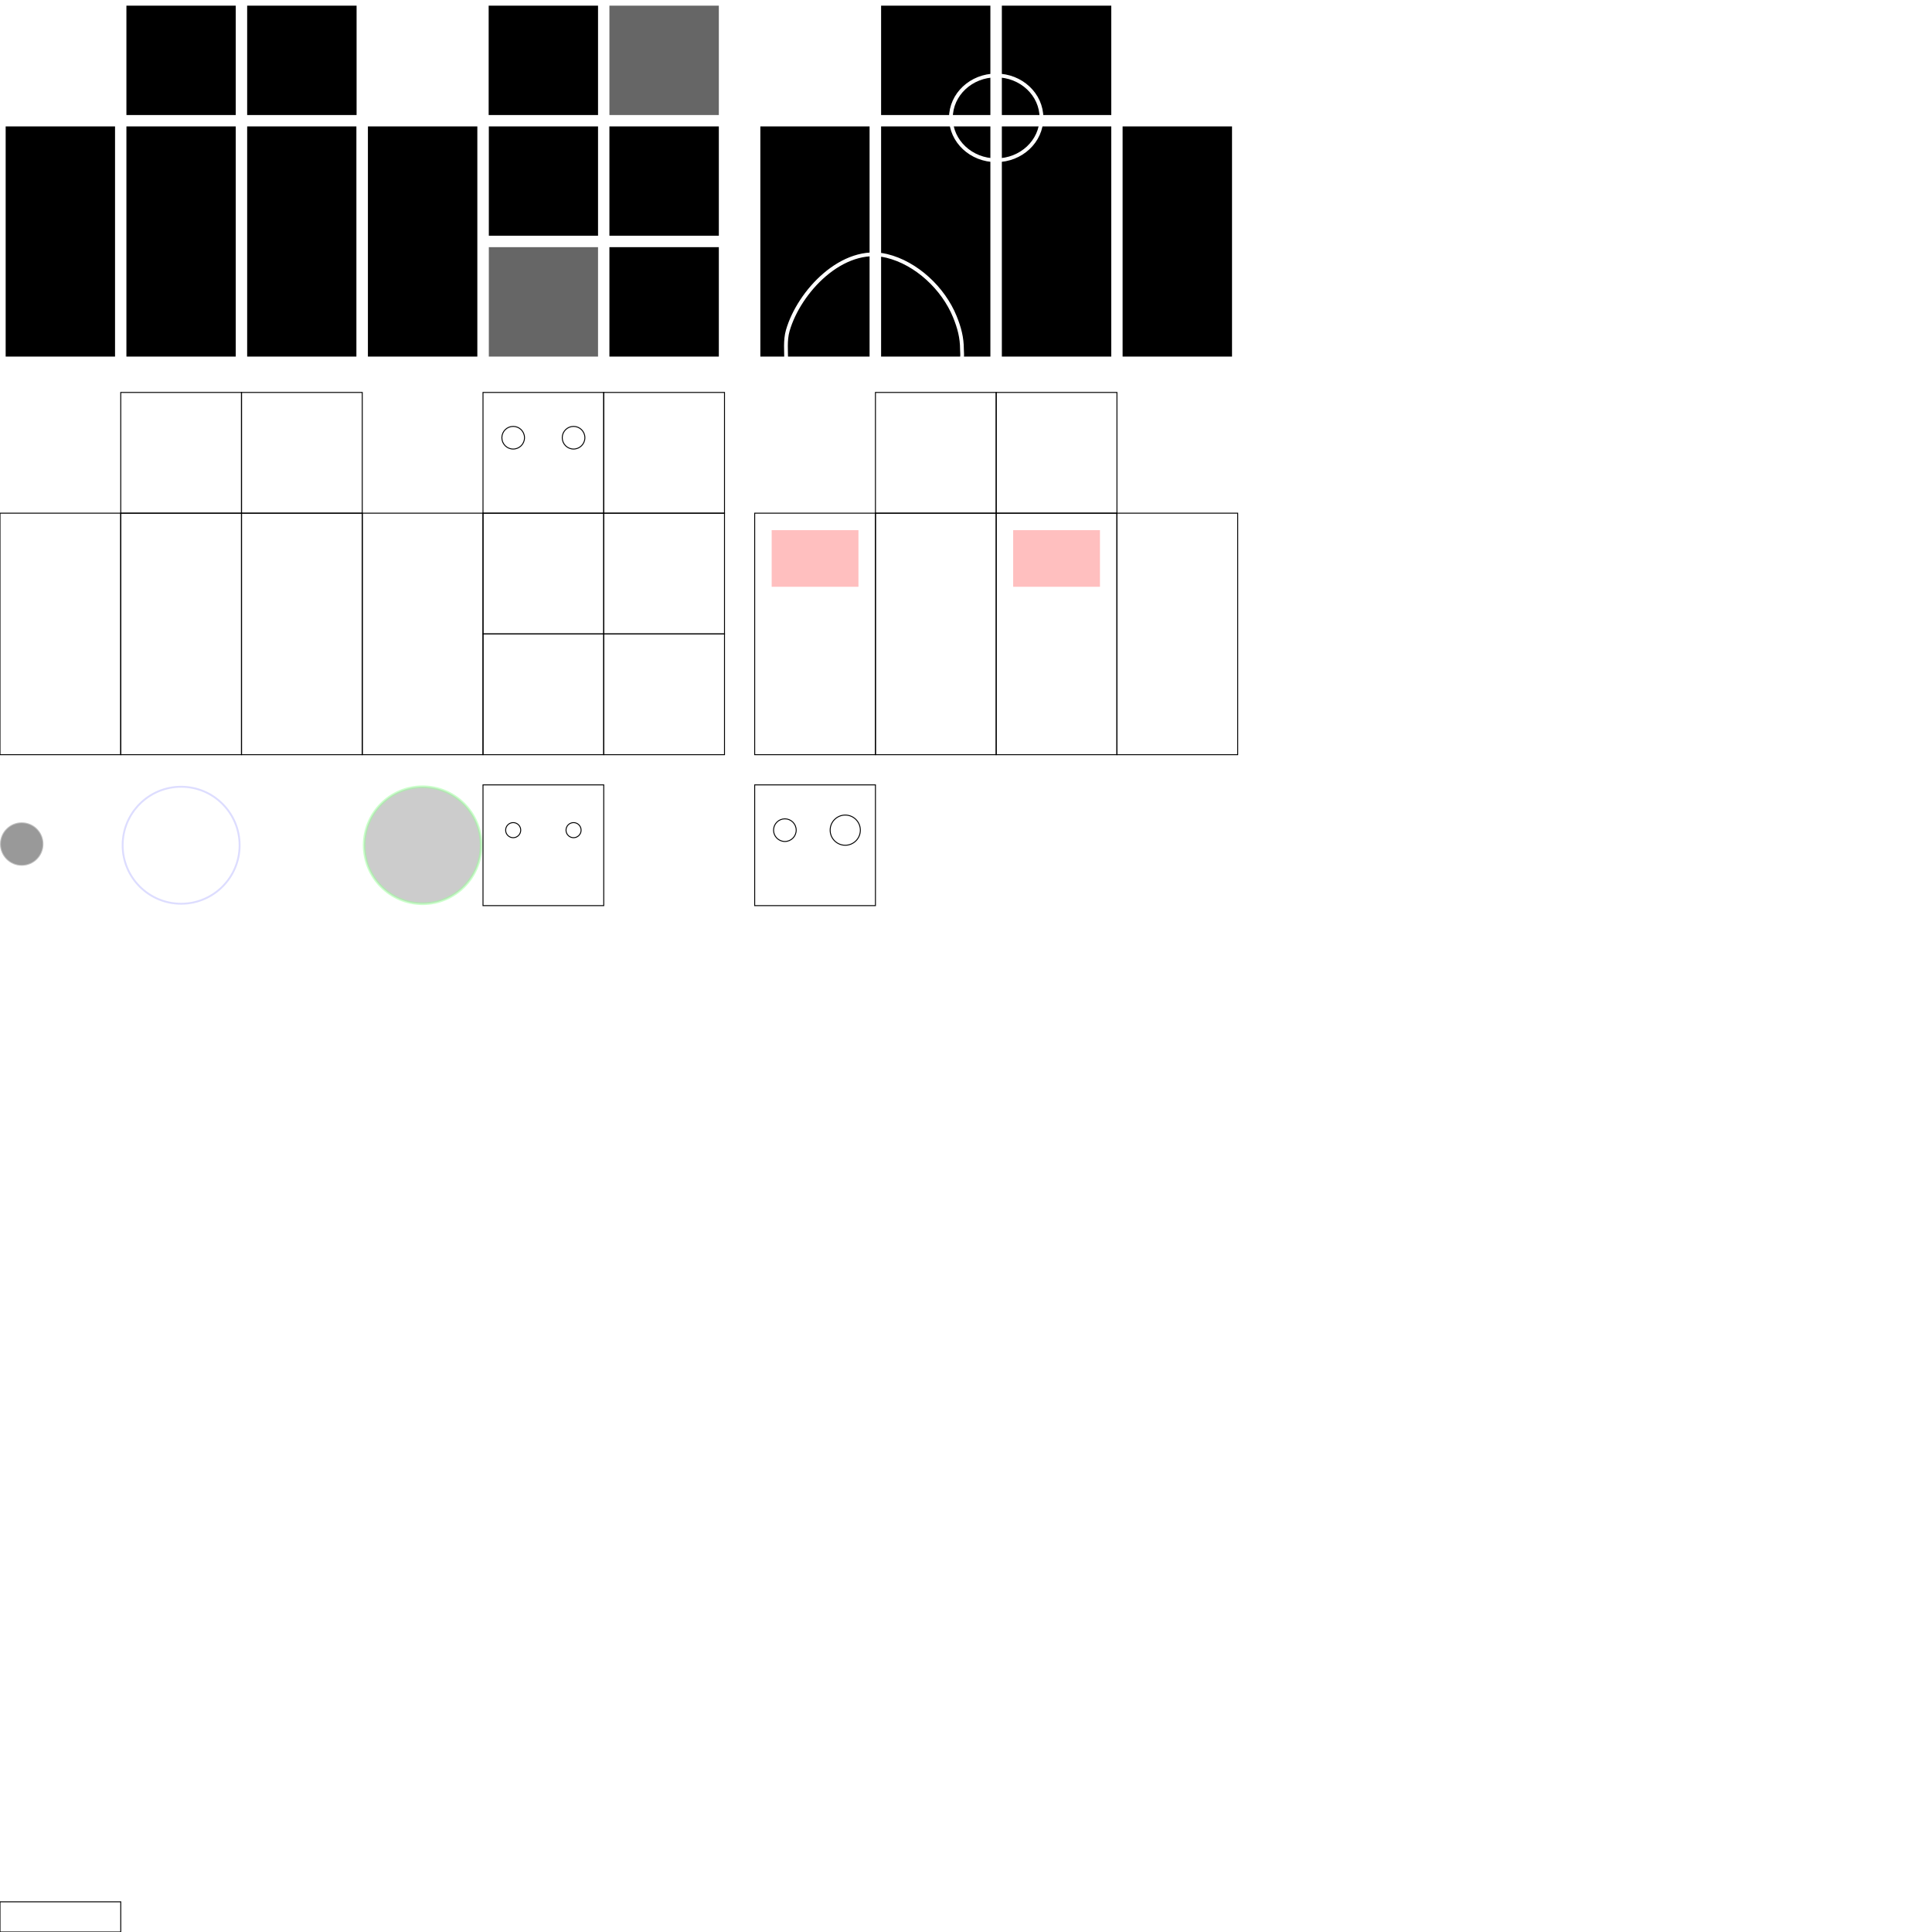
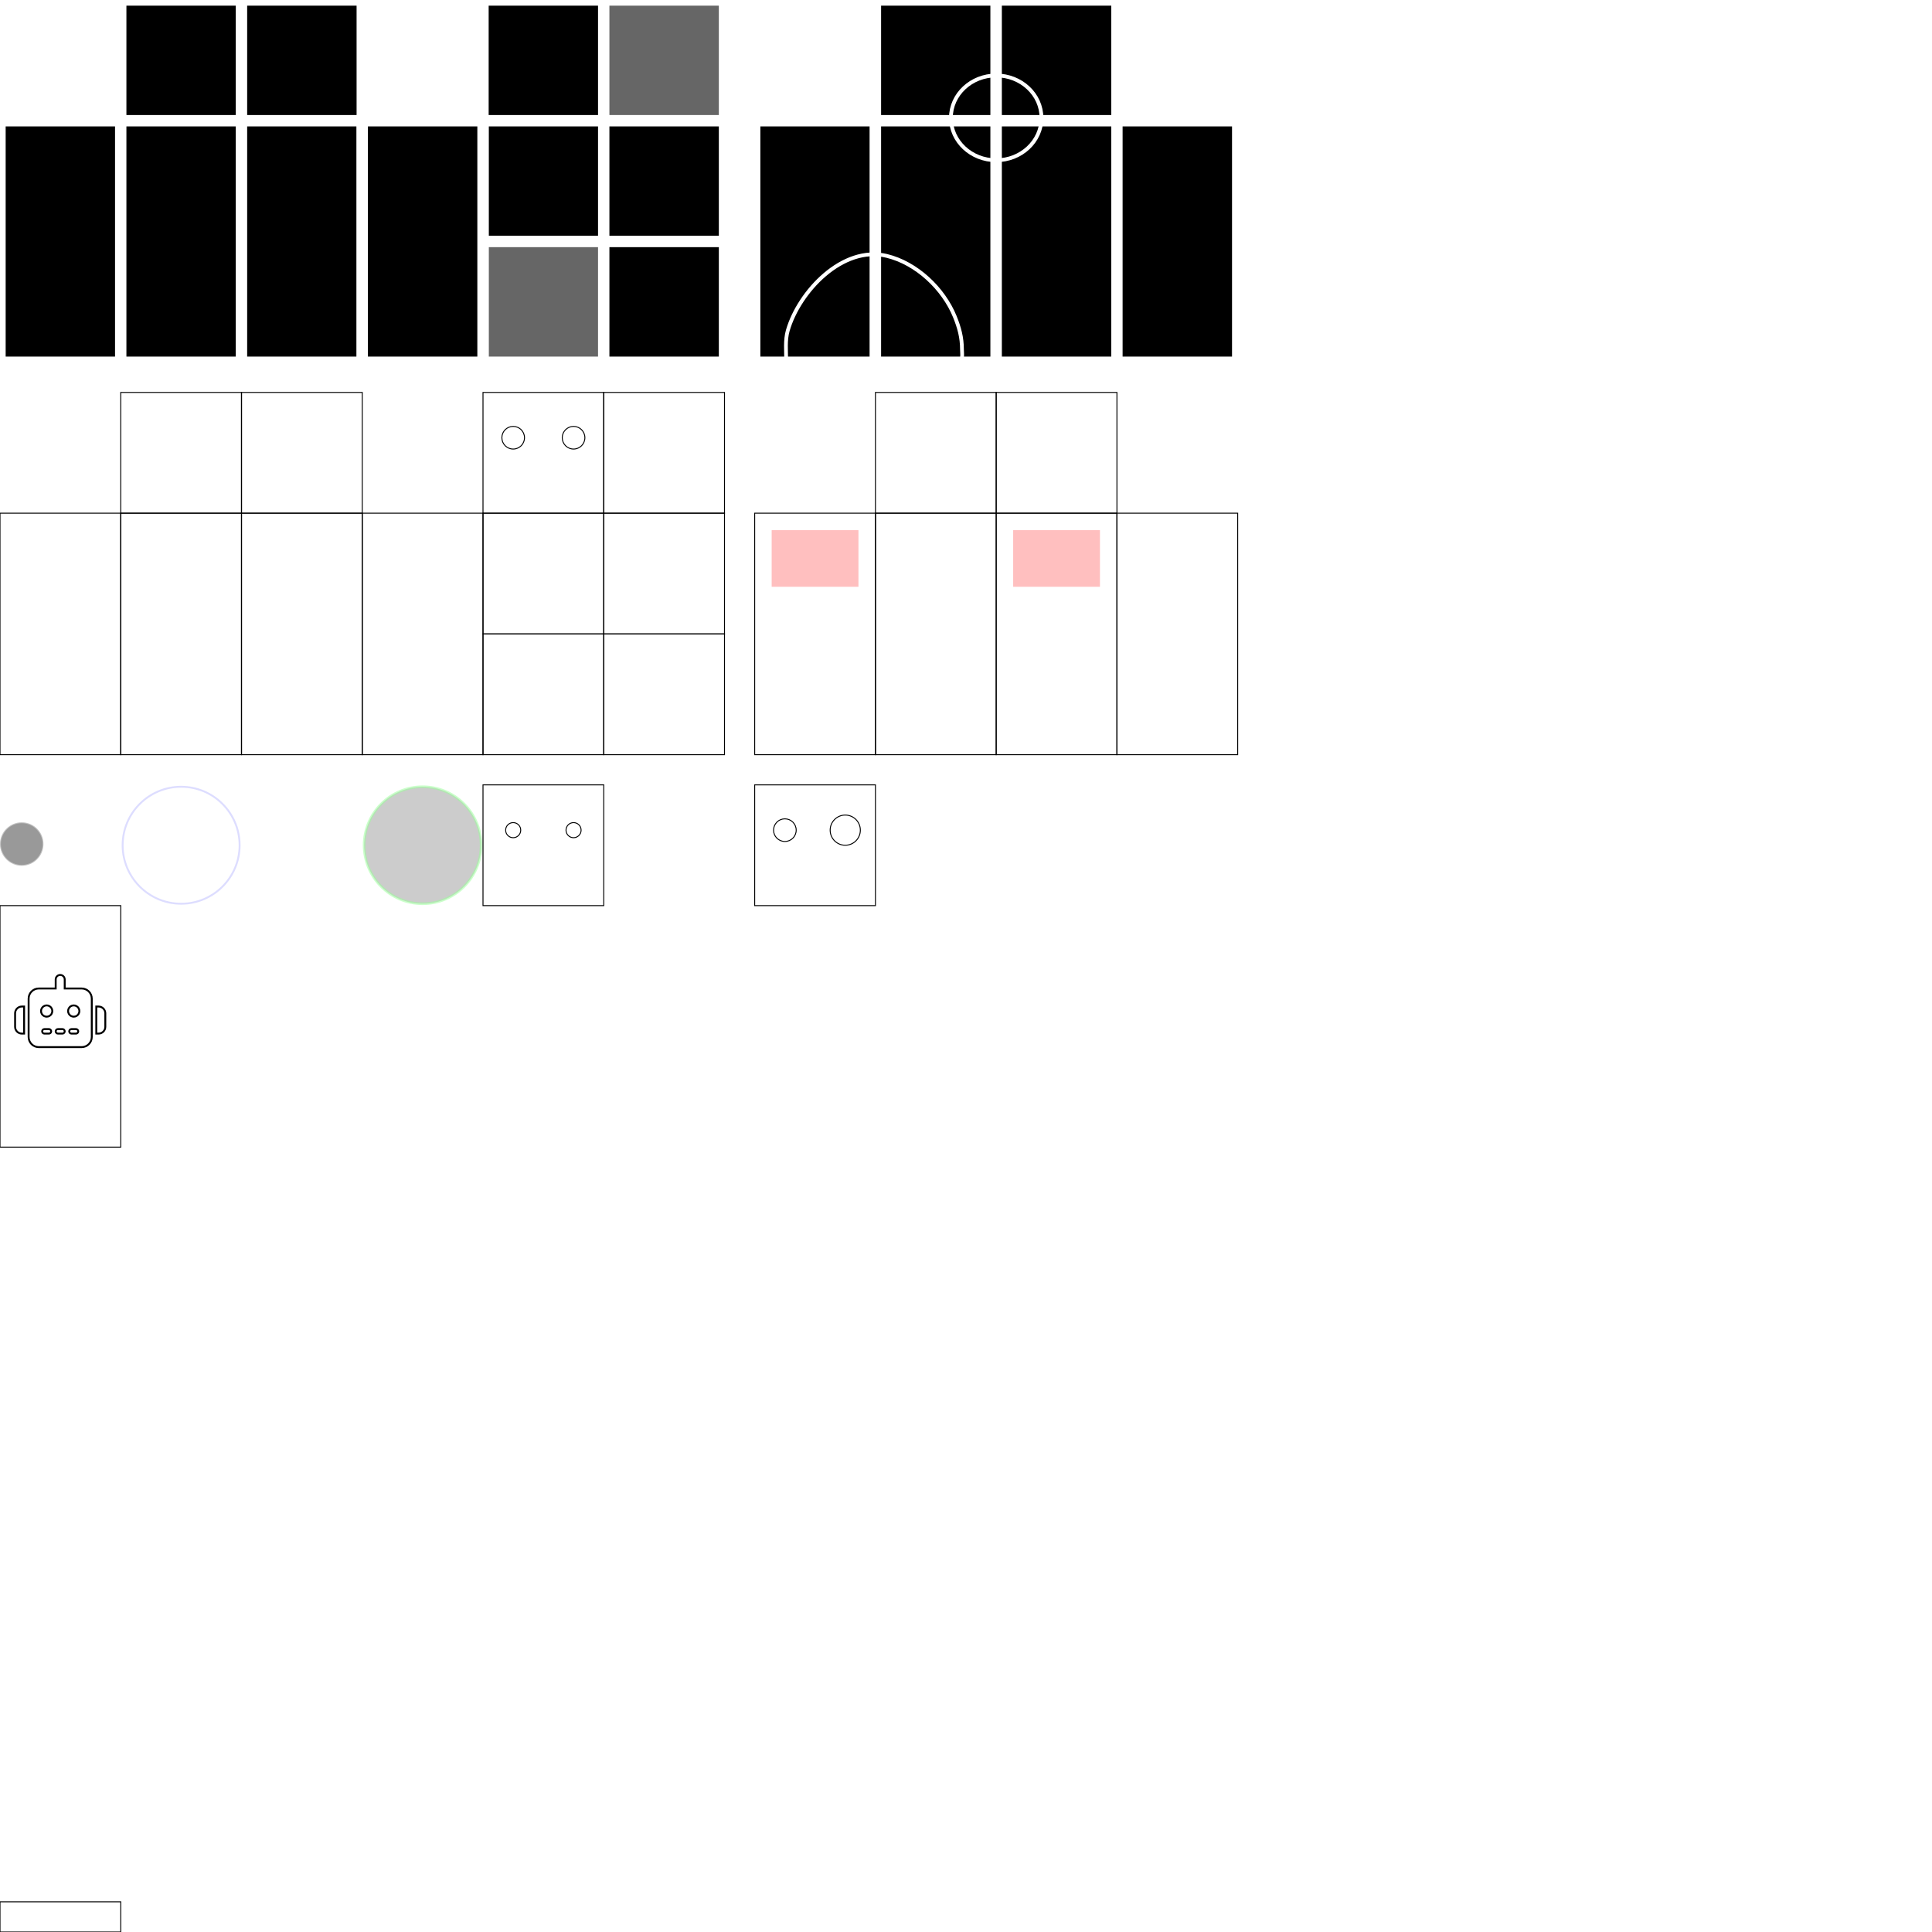
<svg xmlns="http://www.w3.org/2000/svg" xmlns:ns1="https://boxy-svg.com" width="2048" height="2048" viewBox="0 0 2048 2048">
  <defs>
    <ns1:grid x="0" y="0" width="16" height="16" />
  </defs>
  <g style="">
    <g>
      <rect width="128" height="128" style="stroke: rgb(255, 255, 255); stroke-width: 12px;" x="512">
        </rect>
      <rect width="128" height="128" style="stroke: rgb(255, 255, 255); stroke-width: 12px; fill: rgb(102, 102, 102);" x="640">
        </rect>
      <rect width="128" height="128" style="stroke: rgb(255, 255, 255); stroke-width: 12px;" y="128" x="512">
        </rect>
      <rect width="128" height="128" style="stroke: rgb(255, 255, 255); stroke-width: 12px;" x="640" y="128">
        </rect>
      <rect width="128" height="128" style="stroke: rgb(255, 255, 255); stroke-width: 12px; fill: rgb(102, 102, 102);" x="512" y="256">
        </rect>
      <rect width="128" height="128" style="stroke: rgb(255, 255, 255); stroke-width: 12px;" x="640" y="256">
        </rect>
    </g>
    <g>
      <rect width="128" height="128" style="stroke: rgb(255, 255, 255); stroke-width: 12px;" x="128">
        </rect>
      <rect width="128" height="128" style="stroke: rgb(255, 255, 255); stroke-width: 12px;" x="256">
        </rect>
      <rect width="128" height="256" style="stroke: rgb(255, 255, 255); stroke-width: 12px;" y="128">
        </rect>
      <rect width="128" height="256" style="stroke : rgb(255, 255, 255); stroke-width : 12px; alignment-baseline : initial;" y="128" x="128">
        </rect>
      <rect width="128" height="256" style="stroke: rgb(255, 255, 255); stroke-width: 12px;" y="128" x="256">
        </rect>
      <rect width="128" height="256" style="stroke: rgb(255, 255, 255); stroke-width: 12px;" y="128" x="384">
        </rect>
    </g>
    <g>
      <rect width="128" height="128" style="stroke: rgb(0, 0, 0); fill: none;" x="512" y="416">
        </rect>
      <g transform="matrix(1, 0, 0, 1, 350.83, -153.6)">
        <circle style="stroke: rgb(0, 0, 0); fill: rgb(255, 255, 255);" cx="193.17" cy="617.6" r="12">
          </circle>
        <circle style="stroke: rgb(0, 0, 0); fill: rgb(255, 255, 255);" cx="257.17" cy="617.6" r="12">
          </circle>
      </g>
      <rect width="128" height="128" style="fill: none; stroke: rgb(0, 0, 0);" x="640" y="416">
        </rect>
      <rect width="128" height="128" style="fill: none; stroke: rgb(0, 0, 0);" y="544" x="512">
        </rect>
      <rect width="128" height="128" style="fill: none; stroke: rgb(0, 0, 0);" x="640" y="544">
        </rect>
      <rect width="128" height="128" style="fill: none; stroke: rgb(0, 0, 0);" x="512" y="672">
        </rect>
      <rect width="128" height="128" style="fill: none; stroke: rgb(0, 0, 0);" x="640" y="672">
        </rect>
    </g>
    <g>
      <rect width="128" height="128" style="fill: none; stroke: rgb(0, 0, 0);" x="128" y="416">
        </rect>
      <rect width="128" height="128" style="fill: none; stroke: rgb(0, 0, 0);" x="256" y="416">
        </rect>
      <rect width="128" height="256" style="fill: none; stroke: rgb(0, 0, 0);" y="544">
        </rect>
      <rect width="128" height="256" style="fill: none; stroke: rgb(0, 0, 0); transform-origin: 192px 672px;" y="544" x="128">
        </rect>
      <path d="M 192 608 C 195.911 608 199.111 612.32 199.111 617.599 C 199.111 622.88 195.911 627.2 192 627.2 C 188.089 627.2 184.889 622.88 184.889 617.599 C 184.889 612.32 188.089 608 192 608 Z M 224 641.6 L 202.667 641.6 L 202.667 704 L 195.555 704 L 195.555 675.2 L 188.445 675.2 L 188.445 704 L 181.334 704 L 181.334 641.6 L 160 641.6 L 160 632 L 224 632 L 224 641.6 Z" style="fill: rgb(255, 255, 255); stroke-width: 0.388px; transform-origin: 192px 628.419px;">
        </path>
      <rect width="128" height="256" style="fill: none; stroke: rgb(0, 0, 0);" y="544" x="256">
        </rect>
      <rect width="128" height="256" style="fill: none; stroke: rgb(0, 0, 0);" y="544" x="384">
        </rect>
      <path d="M 448 608 C 451.91 608 455.11 612.32 455.11 617.599 C 455.11 622.88 451.91 627.2 448 627.2 C 444.089 627.2 440.889 622.88 440.889 617.599 C 440.889 612.32 444.089 608 448 608 Z M 480 641.6 L 458.666 641.6 L 458.666 704 L 451.555 704 L 451.555 675.2 L 444.444 675.2 L 444.444 704 L 437.334 704 L 437.334 641.6 L 416 641.6 L 416 632 L 480 632 L 480 641.6 Z" style="fill: rgb(255, 255, 255); stroke-width: 0.388px; transform-origin: 448px 628.419px;">
        </path>
    </g>
    <rect width="128" height="128" style="fill: none;" x="128" y="832">
      </rect>
    <circle style="fill: none; stroke-width: 2px; stroke: rgb(221, 221, 255);" cx="191.999" cy="895.999" r="61.999">
      </circle>
    <rect width="128" height="128" style="fill: none;" x="384" y="832">
      </rect>
    <circle style="stroke-width: 2.794px; fill-opacity: 0.2; stroke-opacity: 0.5; stroke: rgb(153, 255, 153);" cx="448" cy="896" r="62">
      </circle>
    <circle style="stroke-width: 1.862px; fill-opacity: 0.4; stroke: rgb(255, 255, 255); stroke-opacity: 0.4;" cx="23.04" cy="894.72" r="23.04">
      </circle>
    <rect width="128" height="32" style="fill: none; stroke: rgb(0, 0, 0);" y="2016">
      </rect>
    <text style="fill: rgb(255, 255, 255); font-family: Arial, sans-serif; font-size: 18px; font-weight: 700; white-space: pre;" x="5.428" y="2038.69" />
    <g>
      <rect width="128" height="128" style="stroke: rgb(0, 0, 0); fill: none;" x="800" y="832">
        </rect>
      <g transform="matrix(1, 0, 0, 1, 638.83, 262.4)">
        <circle style="stroke: rgb(0, 0, 0); fill: rgb(255, 255, 255);" cx="193.17" cy="617.6" r="12">
          </circle>
        <circle style="stroke: rgb(0, 0, 0); fill: rgb(255, 255, 255);" cx="257.17" cy="617.6" r="16">
          </circle>
      </g>
    </g>
    <g transform="matrix(1, 0, 0, 1, 0, 32)">
      <rect width="128" height="128" style="stroke: rgb(0, 0, 0); fill: none;" x="512" y="800">
        </rect>
      <g transform="matrix(1, 0, 0, 1, 350.83, 230.4)">
        <circle style="stroke: rgb(0, 0, 0); fill: rgb(255, 255, 255);" cx="193.17" cy="617.6" r="8">
          </circle>
        <circle style="stroke: rgb(0, 0, 0); fill: rgb(255, 255, 255);" cx="257.17" cy="617.6" r="8">
          </circle>
      </g>
    </g>
    <g style="filter: none;">
      <rect width="128" height="128" style="stroke: rgb(255, 255, 255); stroke-width: 12px;" x="928">
        </rect>
      <rect width="128" height="128" style="stroke: rgb(255, 255, 255); stroke-width: 12px;" x="1056">
        </rect>
      <rect width="128" height="256" style="stroke: rgb(255, 255, 255); stroke-width: 12px;" y="128" x="800">
        </rect>
      <rect width="128" height="256" style="stroke : rgb(255, 255, 255); stroke-width : 12px; alignment-baseline : initial;" y="128" x="928">
        </rect>
      <rect width="128" height="256" style="stroke: rgb(255, 255, 255); stroke-width: 12px;" y="128" x="1056">
        </rect>
      <rect width="128" height="256" style="stroke: rgb(255, 255, 255); stroke-width: 12px;" y="128" x="1184">
        </rect>
      <rect width="96" height="64" style="stroke: rgb(255, 255, 255); alignment-baseline: initial; stroke-width: 4px; fill: rgb(255, 0, 0); fill-opacity: 0.25;" y="560" x="816">
        </rect>
      <rect width="96" height="64" style="stroke: rgb(255, 255, 255); alignment-baseline: initial; stroke-width: 4px; fill: rgb(255, 0, 0); fill-opacity: 0.25;" y="560" x="1072">
        </rect>
    </g>
    <g>
      <rect width="128" height="128" style="stroke: rgb(0, 0, 0); fill-opacity: 0.3; fill: none;" x="928" y="416">
        </rect>
      <rect width="128" height="128" style="stroke: rgb(0, 0, 0); fill-opacity: 0.3; fill: none;" x="1056" y="416">
        </rect>
      <rect width="128" height="256" style="stroke: rgb(0, 0, 0); fill-opacity: 0.3; fill: none;" y="544" x="800">
        </rect>
      <rect width="128" height="256" style="stroke: rgb(0, 0, 0); transform-origin: 992px 672px; fill-opacity: 0.3; fill: none;" y="544" x="928">
        </rect>
      <rect width="128" height="256" style="stroke: rgb(0, 0, 0); fill-opacity: 0.3; fill: none;" y="544" x="1056">
        </rect>
      <rect width="128" height="256" style="stroke: rgb(0, 0, 0); fill-opacity: 0.3; fill: none;" y="544" x="1184">
        </rect>
    </g>
+     <g transform="matrix(1, 0, 0, 1, -128, 416)">
+       <rect width="128" height="256" style="fill: none; stroke: rgb(0, 0, 0); transform-origin: 192px 672px;" y="544" x="128">
+         </rect>
+       <g style="filter: none;" transform="matrix(1.29453, 0, 0, 1.29453, 127.089, 593.608)">
+         <path d="M 50 18.451 C 52.043 18.451 53.694 20.101 53.694 22.145 L 53.694 29.532 L 67.545 29.532 C 72.139 29.532 75.856 33.249 75.856 37.843 L 75.856 69.239 C 75.856 73.834 72.139 77.55 67.545 77.55 L 32.455 77.55 C 27.861 77.55 24.144 73.834 24.144 69.239 L 24.144 37.843 C 24.144 33.249 27.861 29.532 32.455 29.532 L 46.307 29.532 L 46.307 22.145 C 46.307 20.101 47.957 18.451 50 18.451 Z M 37.072 62.775 C 36.056 62.775 35.225 63.605 35.225 64.622 C 35.225 65.637 36.056 66.469 37.072 66.469 L 40.766 66.469 C 41.782 66.469 42.612 65.637 42.612 64.622 C 42.612 63.605 41.782 62.775 40.766 62.775 L 37.072 62.775 Z M 48.153 62.775 C 47.137 62.775 46.307 63.605 46.307 64.622 C 46.307 65.637 47.137 66.469 48.153 66.469 L 51.846 66.469 C 52.862 66.469 53.694 65.637 53.694 64.622 C 53.694 63.605 52.862 62.775 51.846 62.775 L 48.153 62.775 Z M 59.234 62.775 C 58.218 62.775 57.387 63.605 57.387 64.622 C 57.387 65.637 58.218 66.469 59.234 66.469 L 62.928 66.469 C 63.944 66.469 64.774 65.637 64.774 64.622 C 64.774 63.605 63.944 62.775 62.928 62.775 L 59.234 62.775 Z M 43.536 48 C 43.536 44.447 39.689 42.225 36.61 44.001 C 35.182 44.827 34.302 46.351 34.302 48 C 34.302 51.554 38.149 53.776 41.227 51.999 C 42.656 51.174 43.536 49.65 43.536 48 Z M 61.081 52.618 C 64.635 52.618 66.857 48.77 65.079 45.692 C 64.255 44.264 62.731 43.383 61.081 43.383 C 57.527 43.383 55.306 47.231 57.082 50.309 C 57.907 51.738 59.431 52.618 61.081 52.618 Z M 18.604 44.307 L 20.45 44.307 L 20.45 66.469 L 18.604 66.469 C 15.544 66.469 13.063 63.986 13.063 60.929 L 13.063 49.847 C 13.063 46.788 15.544 44.307 18.604 44.307 Z M 81.396 44.307 C 84.455 44.307 86.937 46.788 86.937 49.847 L 86.937 60.929 C 86.937 63.986 84.455 66.469 81.396 66.469 L 79.549 66.469 L 79.549 44.307 L 81.396 44.307 Z" style="text-wrap-mode: nowrap; filter: url(&quot;#outline-filter-0&quot;); stroke-width: 1.545px; fill: rgb(255, 255, 255); stroke: rgb(0, 0, 0);" />
+       </g>
+     </g>
  </g>
  <ellipse style="fill: none; stroke: rgb(255, 255, 255); stroke-width: 4px;" cx="1056" cy="124.936" rx="48" ry="44.936" />
  <path style="stroke: rgb(255, 255, 255); stroke-width: 4px; fill: none;" d="M 833.4 382.803 C 833.4 372.151 832.096 360.741 835.065 350.411 C 846.905 309.215 893.072 259.888 939.943 271.248 C 971.535 278.905 999.972 305.794 1012.109 335.555 C 1016.913 347.333 1019.725 357.83 1019.725 370.492 C 1019.725 374.429 1021.241 383.241 1016.301 380.553" />
</svg>
